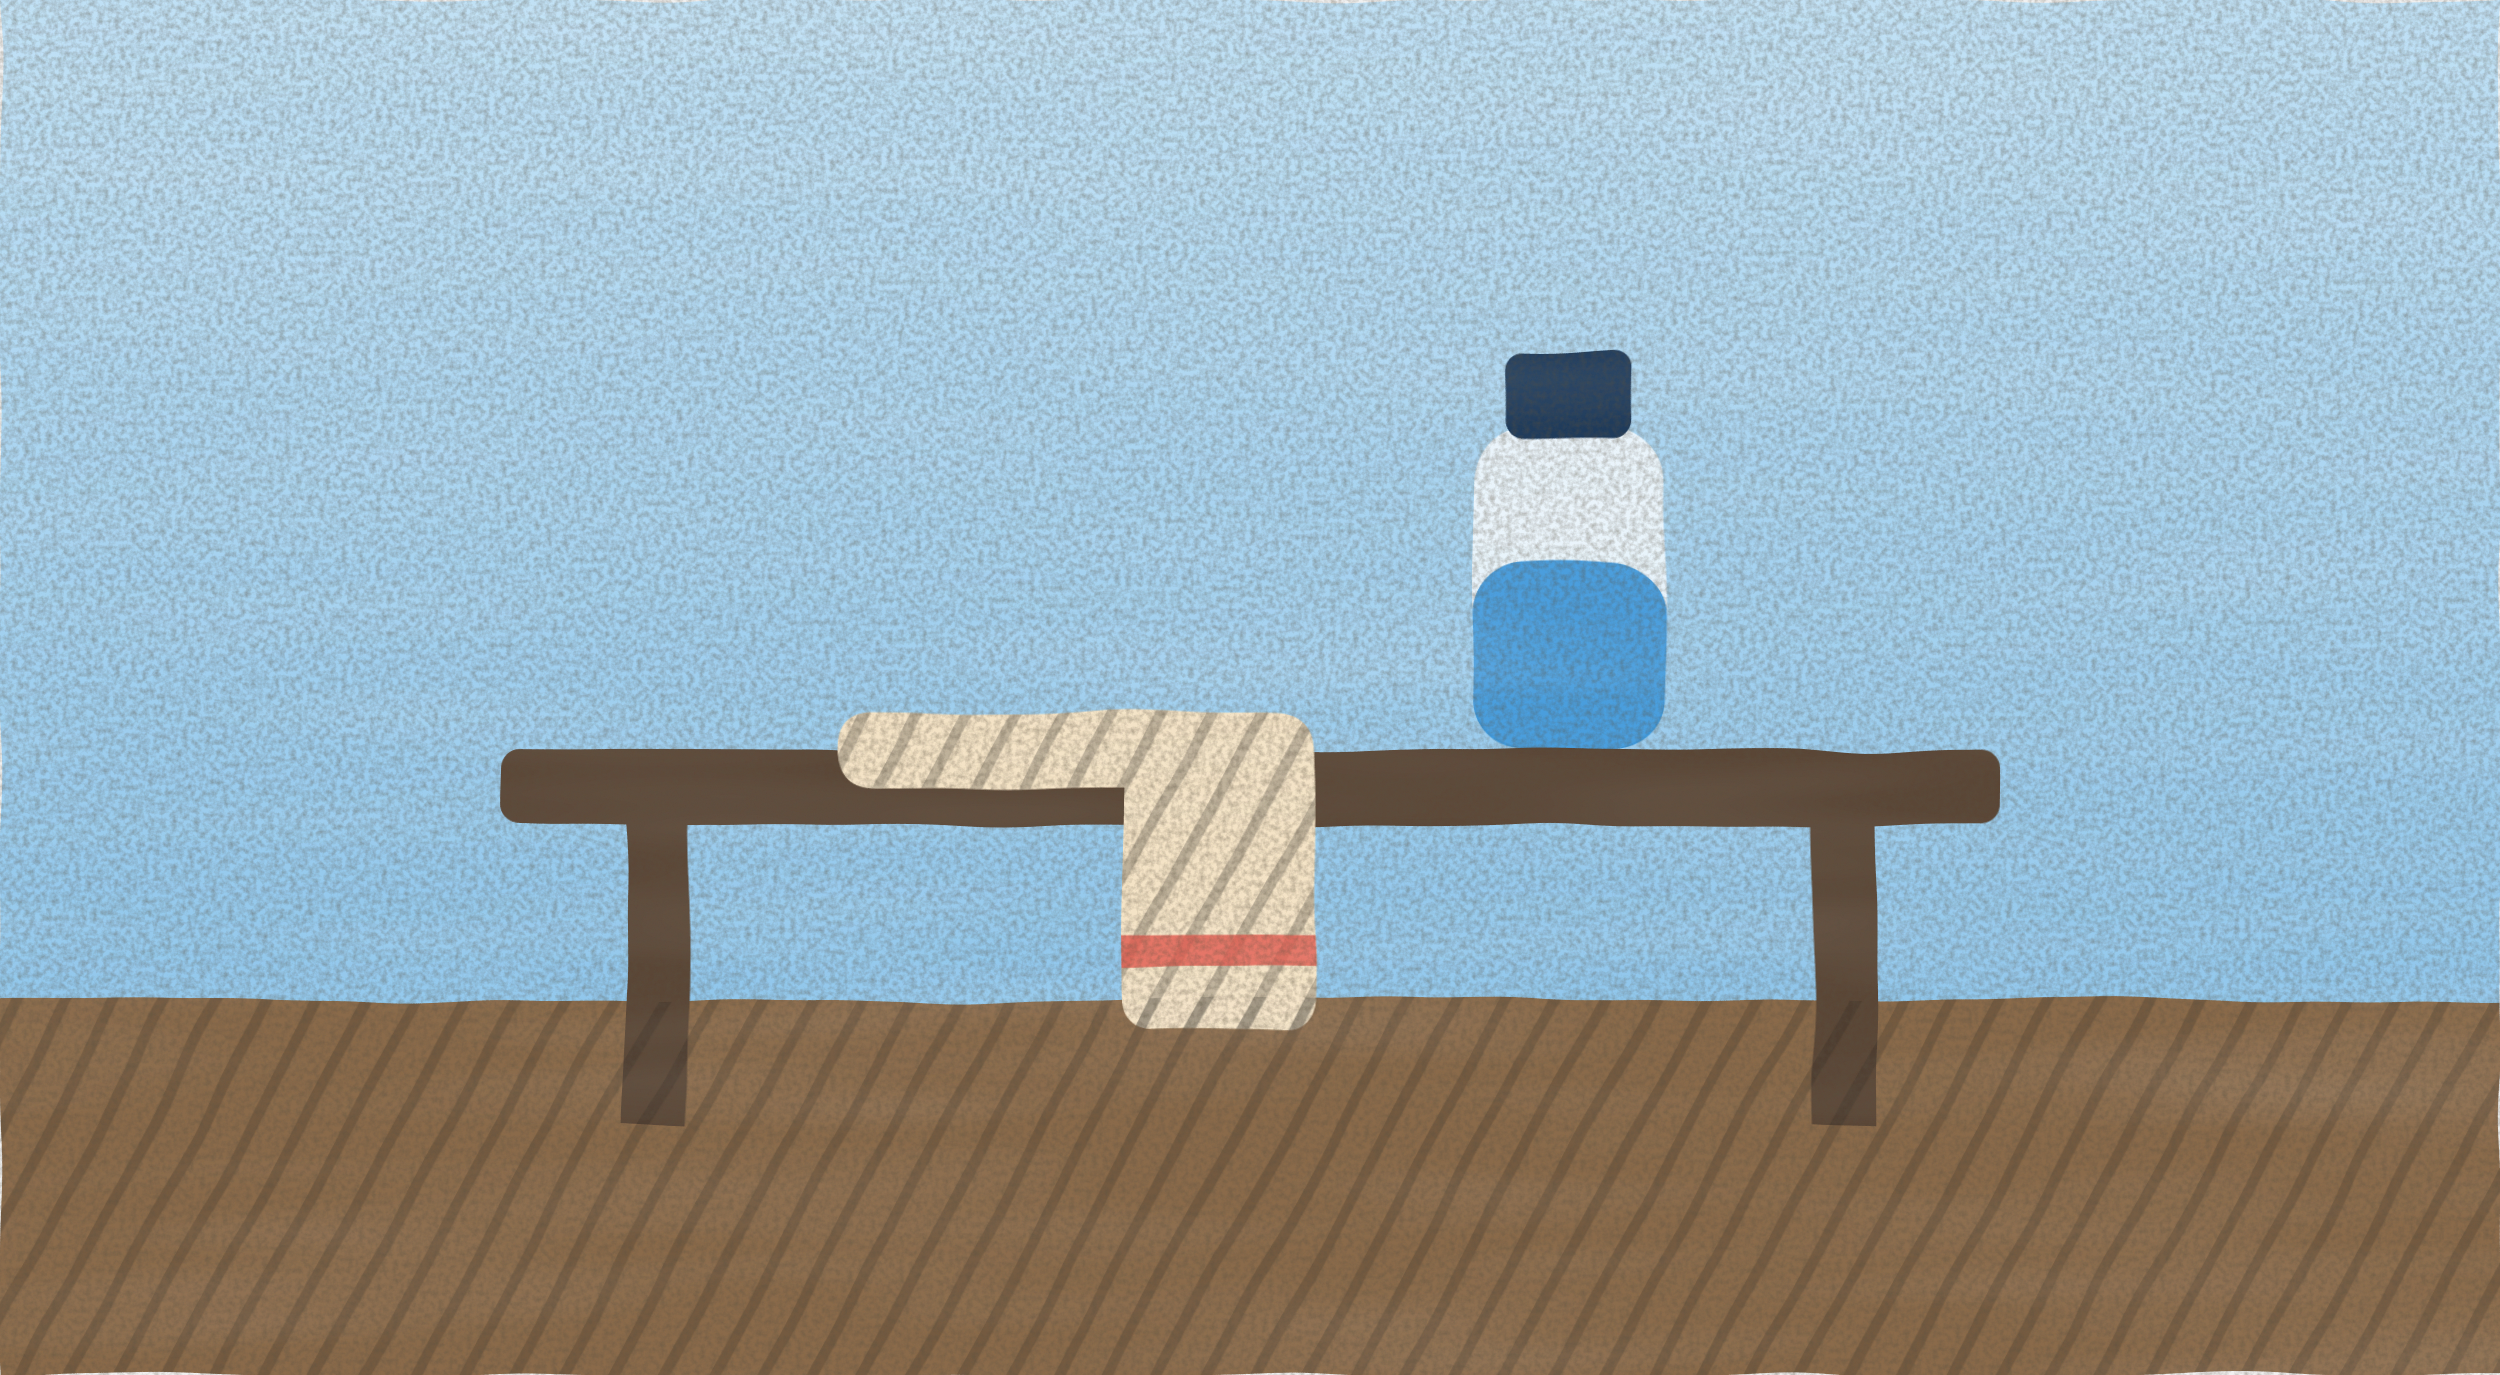
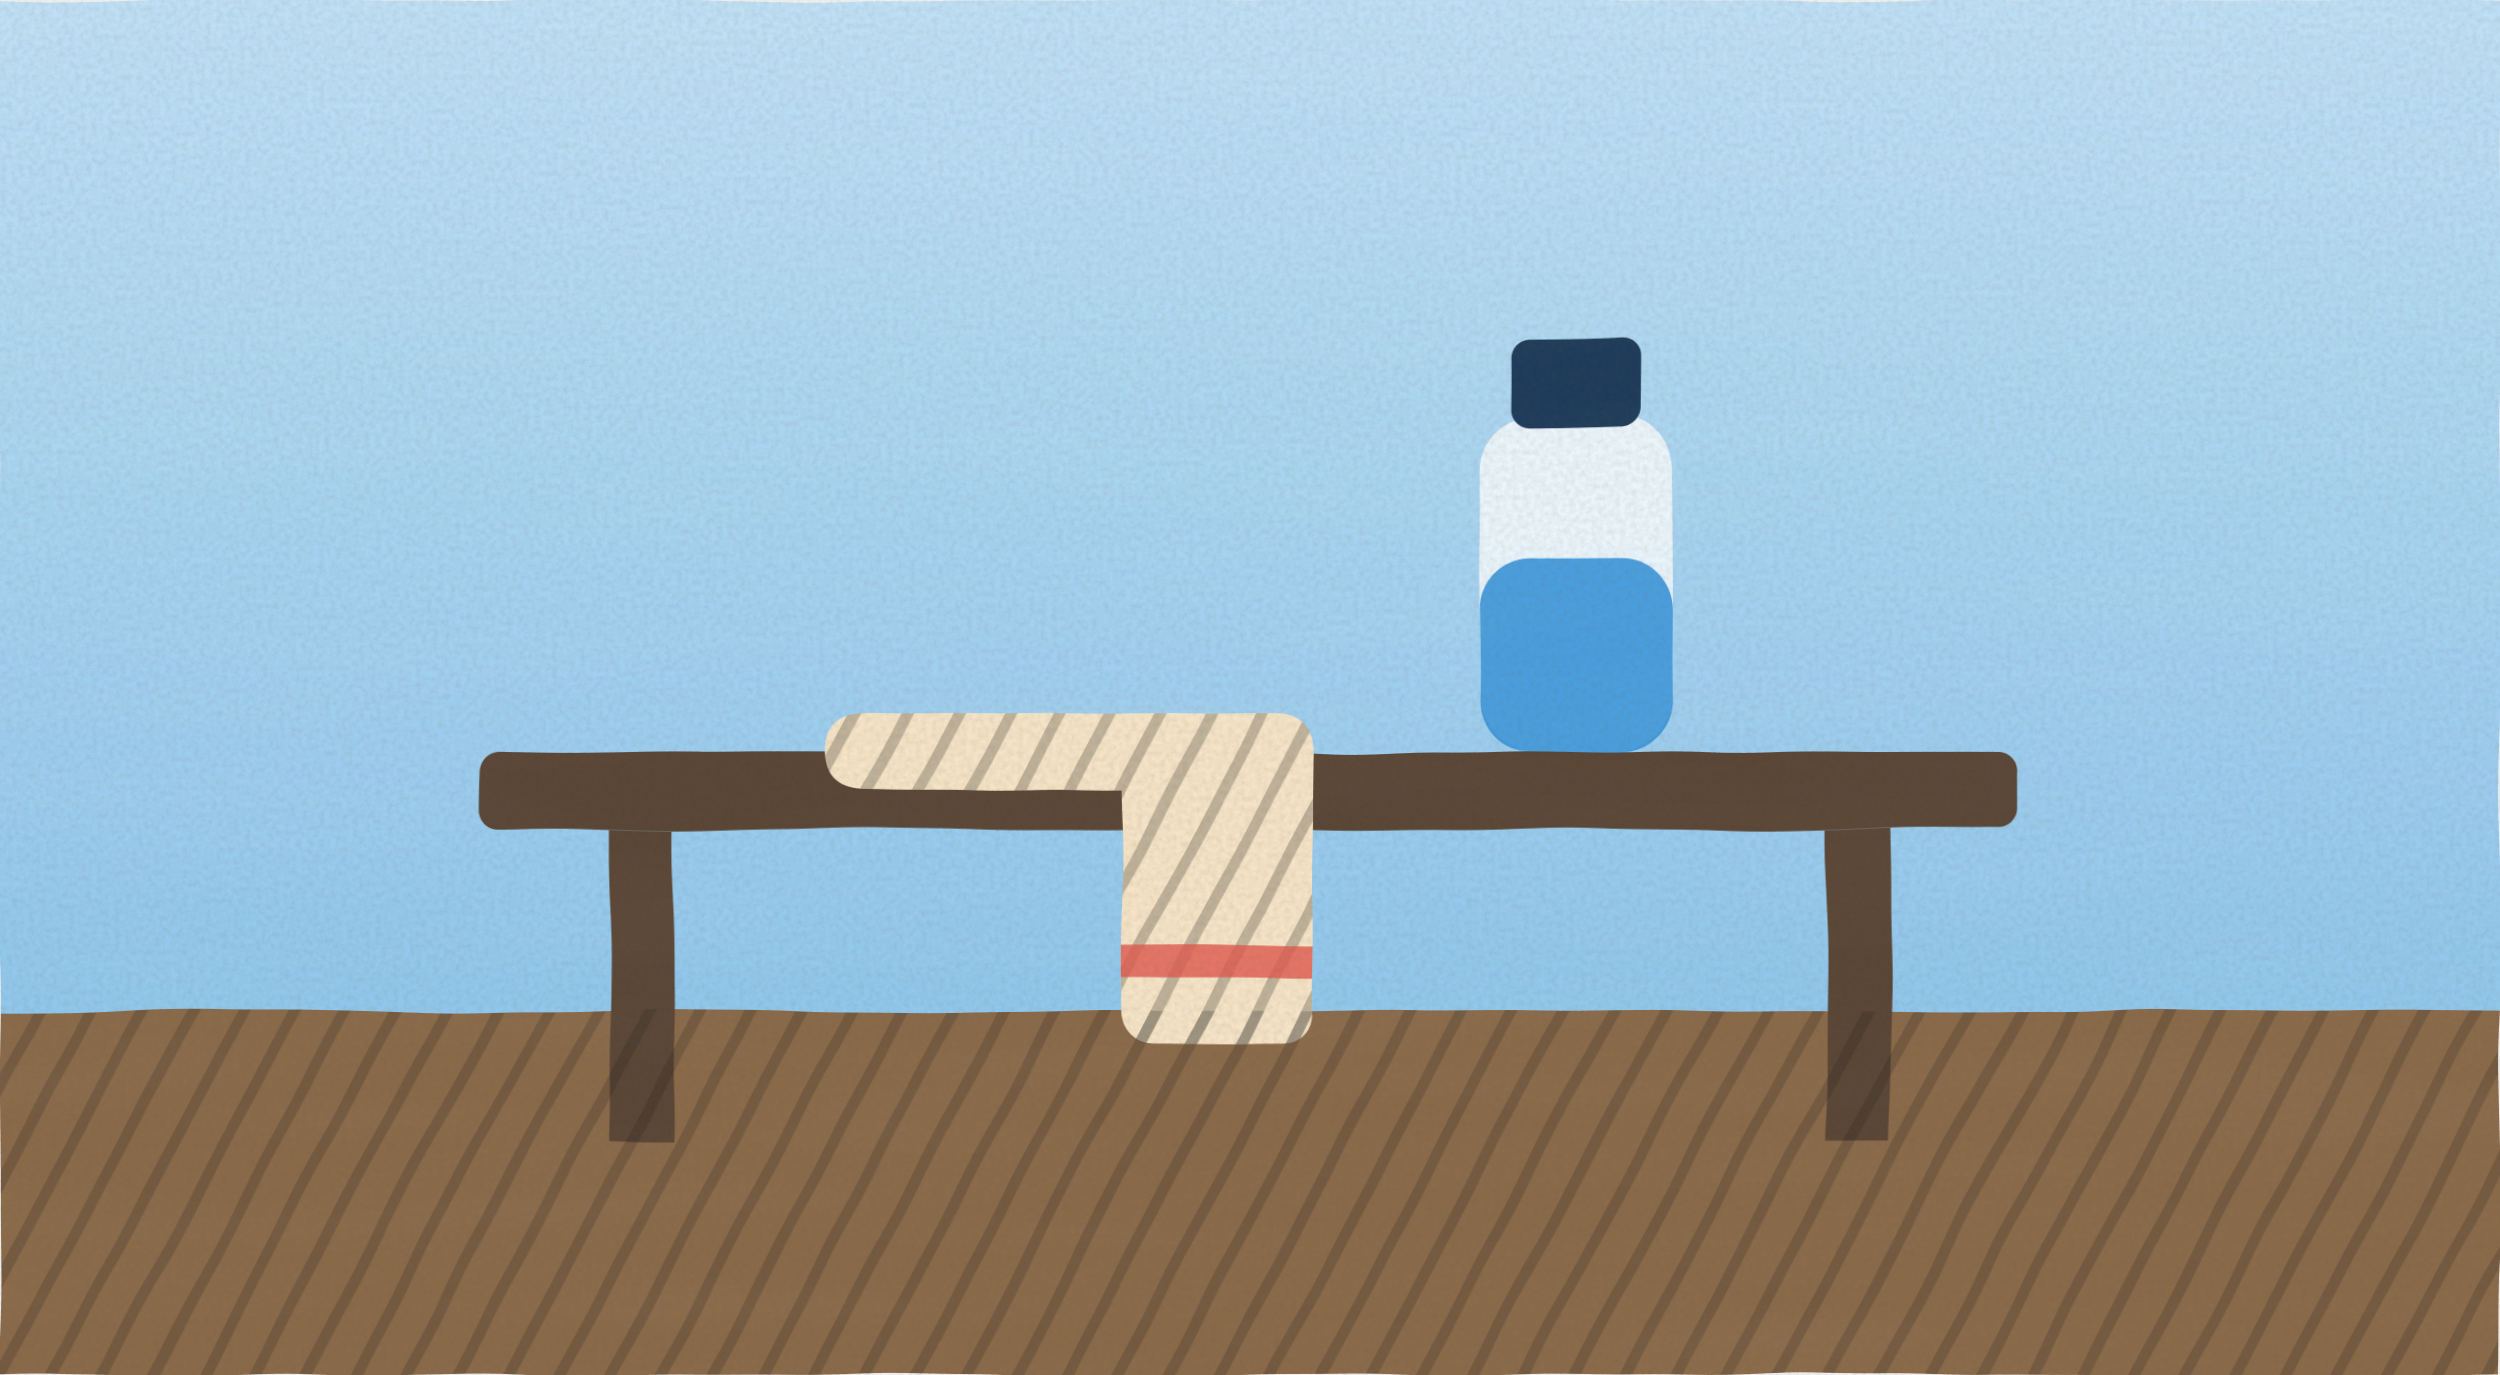
<svg xmlns="http://www.w3.org/2000/svg" viewBox="0 0 400 220" preserveAspectRatio="xMidYMid slice">
  <defs>
    <filter id="gA3portada" x="-5%" y="-5%" width="110%" height="110%">
-       <feTurbulence type="fractalNoise" baseFrequency=".035" numOctaves="2" seed="90" result="n" />
-       <feDisplacementMap in="SourceGraphic" in2="n" scale="2.2" xChannelSelector="R" yChannelSelector="G" />
+       <feTurbulence type="fractalNoise" baseFrequency=".035" numOctaves="2" seed="1" result="n" />
+       <feDisplacementMap in="SourceGraphic" in2="n" scale="1.6" xChannelSelector="R" yChannelSelector="G" />
    </filter>
    <filter id="tA3portada">
-       <feTurbulence type="fractalNoise" baseFrequency="1.1" numOctaves="3" seed="36" />
-       <feColorMatrix values="0 0 0 0 .1  0 0 0 0 .08  0 0 0 0 .05  0 0 0 0.66 -0.22" />
+       <feTurbulence type="fractalNoise" baseFrequency="1.1" numOctaves="3" seed="26" />
+       <feColorMatrix values="0 0 0 0 .1  0 0 0 0 .08  0 0 0 0 .05  0 0 0 0.18 -0.06" />
    </filter>
    <filter id="bA3portada">
-       <feTurbulence type="fractalNoise" baseFrequency=".012 .09" numOctaves="2" seed="10" />
+       <feTurbulence type="fractalNoise" baseFrequency=".012 .09" numOctaves="2" seed="11" />
      <feColorMatrix values="0 0 0 0 1  0 0 0 0 1  0 0 0 0 1  0 0 0 .5 -.2" />
    </filter>
    <pattern id="rA3portada" width="7" height="7" patternUnits="userSpaceOnUse" patternTransform="rotate(28)">
      <rect width="1.7" height="7" fill="#1c1b19" />
    </pattern>
  </defs>
-   <g filter="url(#gA3portada)">
-     <linearGradient id="dA3portada" x1="0" y1="0" x2="0" y2="1">
-       <stop offset="0" stop-color="#bfe0f5" />
-       <stop offset="1" stop-color="#7fbde8" />
-     </linearGradient>
-     <rect width="400" height="220" fill="url(#dA3portada)" />
-     <rect x="0" y="160" width="400" height="60" rx="0" fill="#8a6a4a" opacity="1" />
-     <rect x="80" y="120" width="240" height="12" rx="3" fill="#5a4636" opacity="1" />
-     <rect x="100" y="132" width="10" height="48" rx="0" fill="#5a4636" opacity="1" />
-     <rect x="290" y="132" width="10" height="48" rx="0" fill="#5a4636" opacity="1" />
-     <path d="M140 114h64c4 0 6 2 6 6v40c0 3-2 5-5 5h-20c-3 0-5-2-5-5v-34h-40c-4 0-6-2-6-6s2-6 6-6z" fill="#f4e3c6" opacity="1" />
-     <path d="M140 114h64c4 0 6 2 6 6v40c0 3-2 5-5 5h-20c-3 0-5-2-5-5v-34h-40c-4 0-6-2-6-6s2-6 6-6z" fill="url(#rA3portada)" opacity="0.25" />
-     <rect x="180" y="150" width="30" height="5" rx="0" fill="#e0574b" opacity="0.8" />
-     <rect x="236" y="68" width="30" height="52" rx="9" fill="#ffffff" opacity="0.75" />
-     <rect x="236" y="90" width="30" height="30" rx="8" fill="#2f8fd8" opacity="0.85" />
-     <rect x="241" y="56" width="20" height="14" rx="3" fill="#1f3b5b" opacity="1" />
-     <path d="M0 160h400v60H0z" fill="url(#rA3portada)" opacity="0.2" />
+   <g transform="translate(-5 -4) scale(1.025 1.036)">
+     <g filter="url(#gA3portada)">
+       <linearGradient id="dA3portada" x1="0" y1="0" x2="0" y2="1">
+         <stop offset="0" stop-color="#bfe0f5" />
+         <stop offset="1" stop-color="#7fbde8" />
+       </linearGradient>
+       <rect width="400" height="220" fill="url(#dA3portada)" />
+       <rect x="0" y="160" width="400" height="60" rx="0" fill="#8a6a4a" opacity="1" />
+       <rect x="80" y="120" width="240" height="12" rx="3" fill="#5a4636" opacity="1" />
+       <rect x="100" y="132" width="10" height="48" rx="0" fill="#5a4636" opacity="1" />
+       <rect x="290" y="132" width="10" height="48" rx="0" fill="#5a4636" opacity="1" />
+       <path d="M140 114h64c4 0 6 2 6 6v40c0 3-2 5-5 5h-20c-3 0-5-2-5-5v-34h-40c-4 0-6-2-6-6s2-6 6-6z" fill="#f4e3c6" opacity="1" />
+       <path d="M140 114h64c4 0 6 2 6 6v40c0 3-2 5-5 5h-20c-3 0-5-2-5-5v-34h-40c-4 0-6-2-6-6s2-6 6-6z" fill="url(#rA3portada)" opacity="0.25" />
+       <rect x="180" y="150" width="30" height="5" rx="0" fill="#e0574b" opacity="0.8" />
+       <rect x="236" y="68" width="30" height="52" rx="9" fill="#ffffff" opacity="0.75" />
+       <rect x="236" y="90" width="30" height="30" rx="8" fill="#2f8fd8" opacity="0.85" />
+       <rect x="241" y="56" width="20" height="14" rx="3" fill="#1f3b5b" opacity="1" />
+       <path d="M0 160h400v60H0z" fill="url(#rA3portada)" opacity="0.2" />
+     </g>
  </g>
-   <rect width="400" height="220" filter="url(#bA3portada)" opacity=".35" />
+   <rect width="400" height="220" filter="url(#bA3portada)" opacity=".1" />
  <rect width="400" height="220" filter="url(#tA3portada)" />
</svg>
